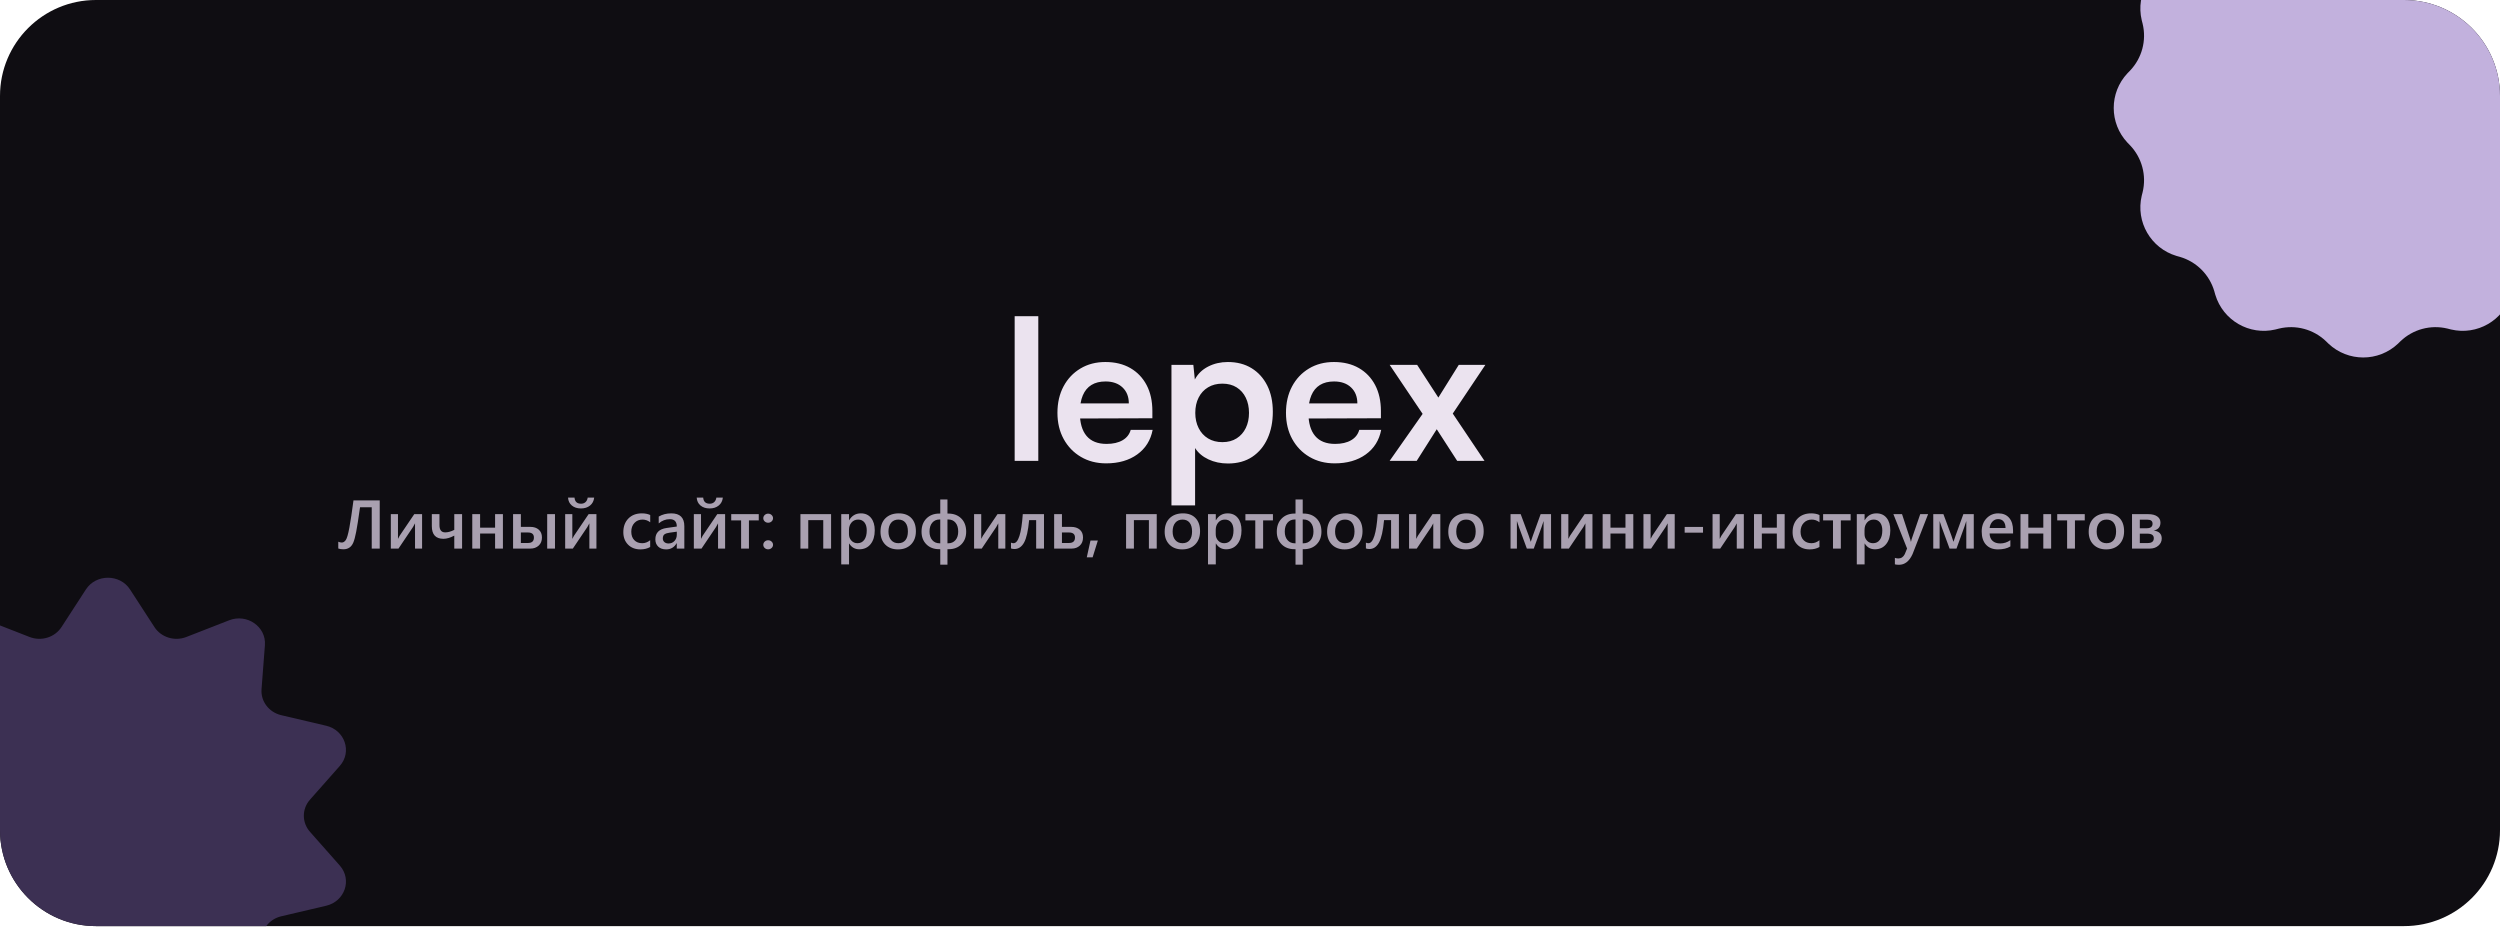
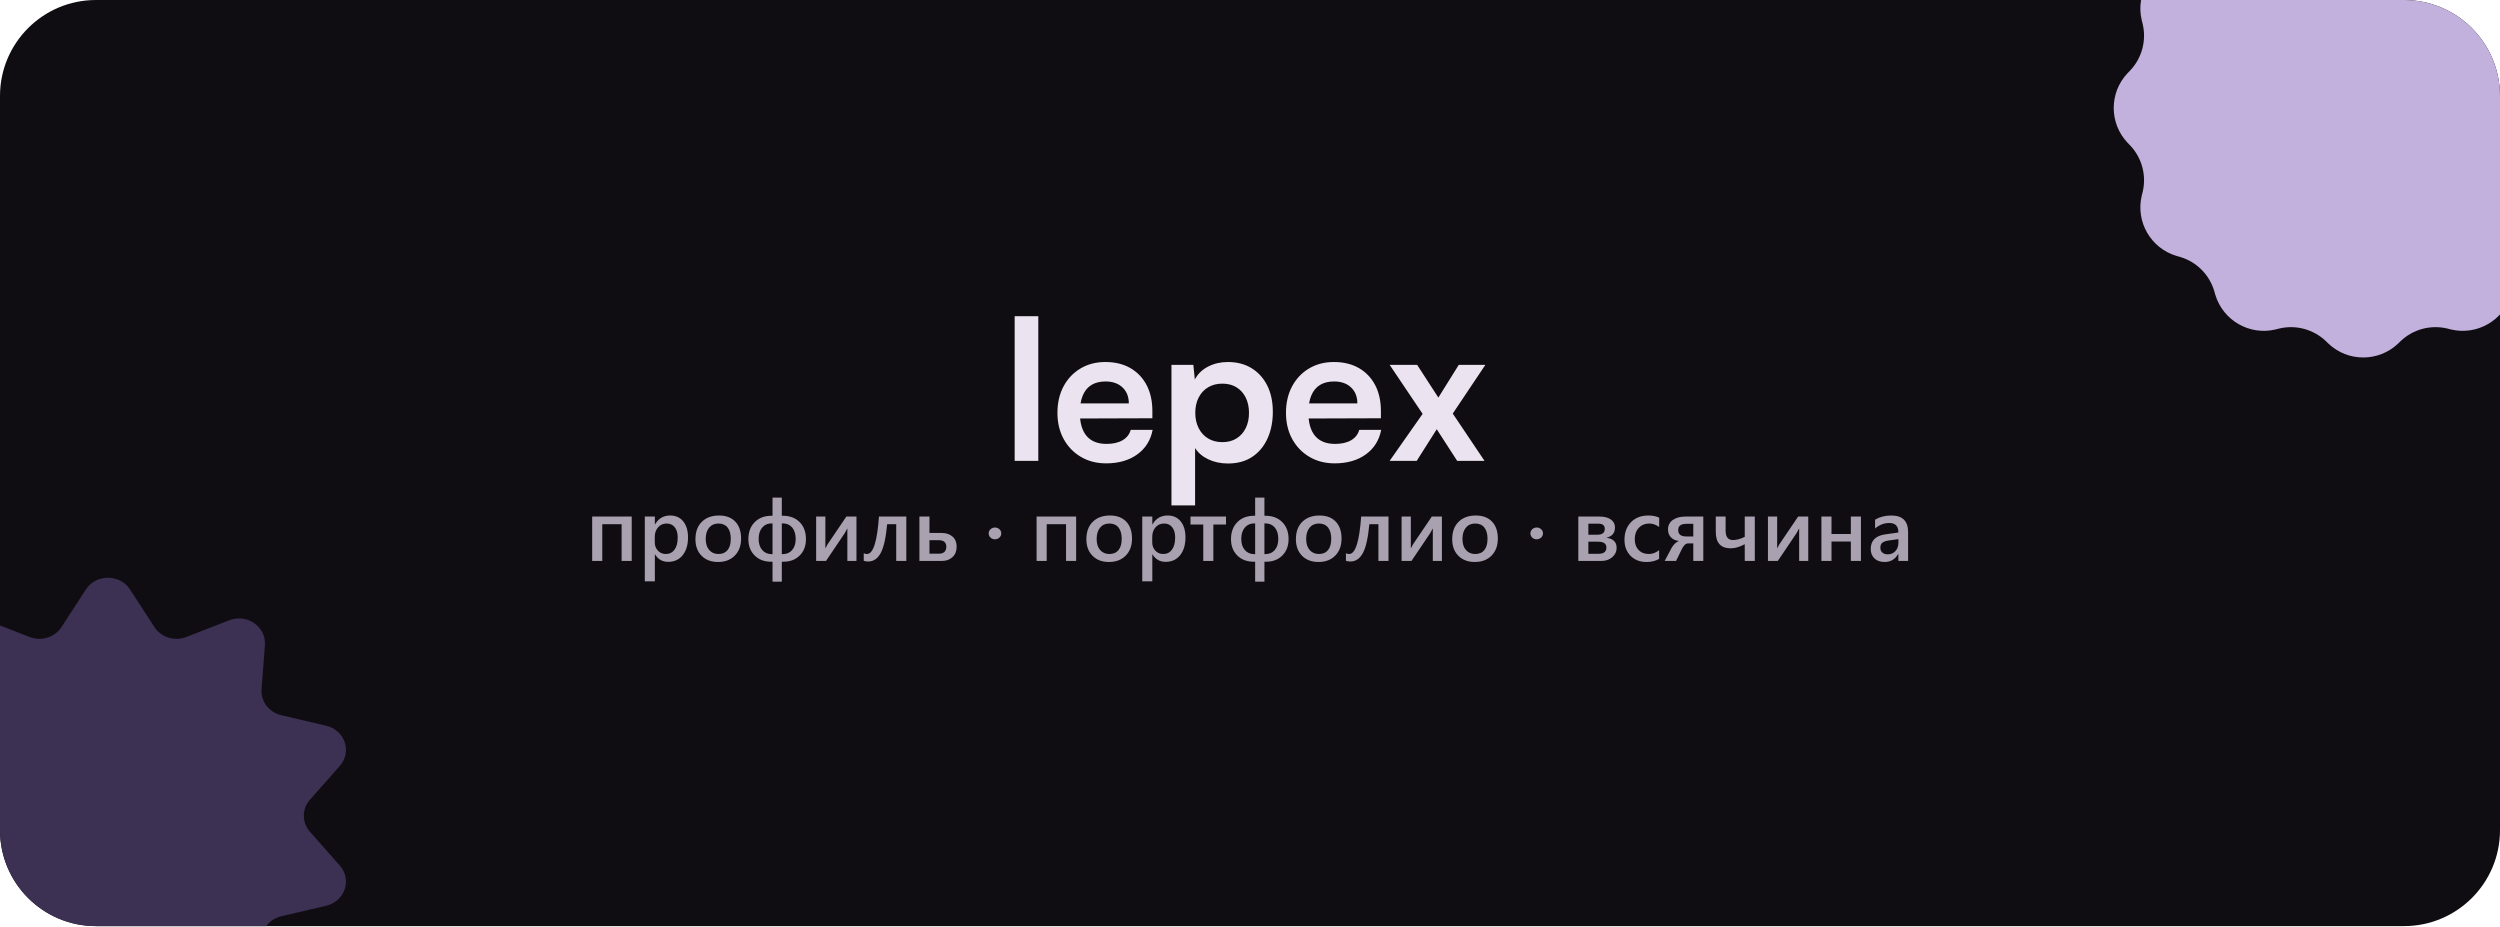
<svg xmlns="http://www.w3.org/2000/svg" width="1042" height="386" viewBox="0 0 1042 386" role="img" aria-label="lepex — личный сайт: профиль и портфолио мини-инструментов">
  <defs>
    <clipPath id="card">
      <rect width="1042" height="386" rx="40" ry="40" />
    </clipPath>
    <path id="shapeA" d="M136.697 9.848C137.237 9.318 137.508 9.047 137.738 8.828C150.248 -2.942 169.748 -2.942 182.258 8.828C182.488 9.047 182.758 9.318 183.298 9.848C183.628 10.158 183.787 10.317 183.937 10.467C191.947 18.107 203.278 21.137 214.028 18.527C214.238 18.477 214.458 18.418 214.898 18.308C215.628 18.117 215.998 18.027 216.308 17.947C233.018 14.007 249.918 23.757 254.858 40.207C254.948 40.517 255.048 40.877 255.258 41.608C255.378 42.047 255.438 42.267 255.498 42.477C258.608 53.087 266.908 61.387 277.518 64.497C277.728 64.557 277.947 64.617 278.387 64.737C279.117 64.947 279.478 65.047 279.788 65.137C296.238 70.077 305.988 86.977 302.048 103.687C301.968 103.997 301.878 104.368 301.688 105.098C301.578 105.538 301.518 105.757 301.468 105.967C298.858 116.717 301.888 128.047 309.528 136.057C309.678 136.207 309.837 136.367 310.147 136.697C310.677 137.237 310.947 137.507 311.167 137.737C322.937 150.247 322.937 169.747 311.167 182.257C310.947 182.487 310.677 182.757 310.147 183.297C309.837 183.627 309.678 183.787 309.528 183.937C301.888 191.947 298.858 203.277 301.468 214.027C301.518 214.237 301.578 214.457 301.688 214.897C301.878 215.627 301.968 215.997 302.048 216.307C305.988 233.017 296.238 249.918 279.788 254.858C279.478 254.948 279.117 255.047 278.387 255.257C277.947 255.377 277.728 255.437 277.518 255.497C266.908 258.607 258.608 266.907 255.498 277.517C255.438 277.727 255.378 277.947 255.258 278.387C255.048 279.117 254.948 279.477 254.858 279.787C249.918 296.237 233.018 305.987 216.308 302.047C215.998 301.967 215.628 301.877 214.898 301.687C214.458 301.577 214.238 301.517 214.028 301.467C203.278 298.857 191.947 301.887 183.937 309.527C183.787 309.677 183.628 309.837 183.298 310.147C182.758 310.677 182.488 310.947 182.258 311.167C169.748 322.937 150.248 322.937 137.738 311.167C137.508 310.947 137.237 310.677 136.697 310.147C136.367 309.837 136.208 309.677 136.058 309.527C128.048 301.887 116.718 298.857 105.968 301.467C105.758 301.517 105.538 301.577 105.098 301.687C104.368 301.877 103.997 301.967 103.687 302.047C86.978 305.987 70.078 296.237 65.138 279.787C65.048 279.477 64.948 279.117 64.737 278.387C64.618 277.947 64.558 277.727 64.498 277.517C61.388 266.907 53.087 258.607 42.477 255.497C42.267 255.437 42.047 255.377 41.608 255.257C40.877 255.047 40.517 254.948 40.208 254.858C23.758 249.918 14.008 233.017 17.948 216.307C18.027 215.997 18.118 215.627 18.308 214.897C18.418 214.457 18.478 214.237 18.528 214.027C21.138 203.277 18.108 191.947 10.467 183.937C10.318 183.787 10.158 183.627 9.848 183.297C9.318 182.757 9.047 182.487 8.828 182.257C-2.942 169.747 -2.942 150.247 8.828 137.737C9.047 137.507 9.318 137.237 9.848 136.697C10.158 136.367 10.318 136.207 10.467 136.057C18.108 128.047 21.138 116.717 18.528 105.967C18.478 105.757 18.418 105.538 18.308 105.098C18.118 104.368 18.027 103.997 17.948 103.687C14.008 86.977 23.758 70.077 40.208 65.137C40.517 65.047 40.877 64.947 41.608 64.737C42.047 64.617 42.267 64.557 42.477 64.497C53.087 61.387 61.388 53.087 64.498 42.477C64.558 42.267 64.618 42.047 64.737 41.608C64.948 40.877 65.048 40.517 65.138 40.207C70.078 23.757 86.978 14.007 103.687 17.947C103.997 18.027 104.368 18.117 105.098 18.308C105.538 18.418 105.758 18.477 105.968 18.527C116.718 21.137 128.048 18.107 136.058 10.467C136.208 10.317 136.367 10.158 136.697 9.848Z" />
    <path id="shapeB" d="M145.149 7.904C151.979 -2.635 168.019 -2.635 174.849 7.904L191.239 33.165C195.729 40.093 204.799 42.91 212.689 39.83L241.469 28.603C253.479 23.92 266.449 32.932 265.509 45.3L263.239 74.95C262.609 83.08 268.209 90.45 276.489 92.4L306.679 99.49C319.269 102.45 324.229 117.03 315.859 126.51L295.799 149.21C290.299 155.44 290.299 164.56 295.799 170.79L315.859 193.49C324.229 202.97 319.269 217.55 306.679 220.51L276.489 227.6C268.209 229.55 262.609 236.92 263.239 245.05L265.509 274.7C266.449 287.07 253.479 296.08 241.469 291.4L212.689 280.17C204.799 277.09 195.729 279.91 191.239 286.84L174.849 312.1C168.019 322.63 151.979 322.63 145.149 312.1L128.759 286.84C124.269 279.91 115.199 277.09 107.309 280.17L78.529 291.4C66.519 296.08 53.549 287.07 54.489 274.7L56.759 245.05C57.389 236.92 51.789 229.55 43.509 227.6L13.319 220.51C0.729 217.55 -4.231 202.97 4.139 193.49L24.199 170.79C29.699 164.56 29.699 155.44 24.199 149.21L4.139 126.51C-4.231 117.03 0.729 102.45 13.319 99.49L43.509 92.4C51.789 90.45 57.389 83.08 56.759 74.95L54.489 45.3C53.549 32.932 66.519 23.92 78.529 28.603L107.309 39.83C115.199 42.91 124.269 40.093 128.759 33.165L145.149 7.904Z" />
  </defs>
  <g clip-path="url(#card)">
    <rect width="1042" height="386" fill="#0F0D12" />
    <g transform="translate(985 45) scale(0.65)">
      <g>
        <animateTransform attributeName="transform" type="rotate" from="0" to="360" dur="24s" repeatCount="indefinite" />
        <use href="#shapeA" transform="translate(-160 -160)" fill="#C2B1DD" />
      </g>
    </g>
    <g transform="translate(45 340) scale(0.62)">
      <g>
        <animateTransform attributeName="transform" type="rotate" from="360" to="0" dur="30s" repeatCount="indefinite" />
        <use href="#shapeB" transform="translate(-160 -160)" fill="#3C3053" />
      </g>
    </g>
    <path aria-hidden="true" fill="#EBE3EF" transform="translate(417.68 192.10) scale(0.081 -0.081)" d="M186.2 0.0H64.6V744.4H186.2ZM535.3 -12.7Q462.1 -12.7 405.6 20.6Q349.0 53.8 316.8 112.4Q284.7 171.0 284.7 247.4Q284.7 324.5 316.0 383.3Q347.3 442.0 403.1 475.4Q458.8 508.8 531.4 508.8Q605.6 508.8 659.8 477.7Q713.9 446.5 743.6 390.0Q773.2 333.5 773.2 256.3V219.4L349.2 218.0L351.2 295.9H652.0Q652.0 347.3 619.6 378.0Q587.2 408.7 532.1 408.7Q488.9 408.7 459.6 390.7Q430.3 372.7 415.2 337.0Q400.0 301.3 400.0 249.0Q400.0 169.1 434.7 128.3Q469.3 87.4 537.4 87.4Q587.4 87.4 619.7 106.2Q652.0 124.9 661.8 159.7H774.6Q759.2 79.4 695.5 33.4Q631.7 -12.7 535.3 -12.7ZM871.4 -228.9V494.0H984.0L991.7 418.9Q1014.5 462.0 1060.2 485.4Q1105.8 508.8 1161.5 508.8Q1231.8 508.8 1283.6 477.1Q1335.4 445.3 1364.2 388.0Q1393.0 330.6 1393.0 252.6Q1393.0 176.0 1366.0 115.9Q1338.9 55.7 1287.5 21.1Q1236.0 -13.4 1162.2 -13.4Q1106.6 -13.4 1061.4 7.9Q1016.2 29.2 993.0 66.2V-228.9ZM994.0 247.0Q994.0 203.1 1011.2 168.9Q1028.3 134.7 1059.7 115.6Q1091.1 96.5 1133.4 96.5Q1176.4 96.5 1206.9 116.0Q1237.5 135.4 1253.9 169.3Q1270.4 203.1 1270.4 247.0Q1270.4 291.2 1253.9 325.0Q1237.5 358.9 1206.9 378.2Q1176.4 397.5 1133.4 397.5Q1091.1 397.5 1059.7 378.5Q1028.3 359.6 1011.2 325.7Q994.0 291.9 994.0 247.0ZM1711.3 -12.7Q1638.1 -12.7 1581.6 20.6Q1525.0 53.8 1492.8 112.4Q1460.7 171.0 1460.7 247.4Q1460.7 324.5 1492.0 383.3Q1523.3 442.0 1579.1 475.4Q1634.8 508.8 1707.4 508.8Q1781.6 508.8 1835.8 477.7Q1889.9 446.5 1919.6 390.0Q1949.2 333.5 1949.2 256.3V219.4L1525.2 218.0L1527.2 295.9H1828.0Q1828.0 347.3 1795.6 378.0Q1763.2 408.7 1708.1 408.7Q1664.9 408.7 1635.6 390.7Q1606.3 372.7 1591.2 337.0Q1576.0 301.3 1576.0 249.0Q1576.0 169.1 1610.7 128.3Q1645.3 87.4 1713.4 87.4Q1763.4 87.4 1795.7 106.2Q1828.0 124.9 1837.8 159.7H1950.6Q1935.2 79.4 1871.5 33.4Q1807.7 -12.7 1711.3 -12.7ZM2133.3 0.0H1994.0L2163.8 242.0L1994.3 494.0H2135.7L2244.8 325.8L2349.7 494.0H2486.6L2318.9 243.5L2482.4 0.0H2341.7L2236.5 162.9Z" />
-     <path aria-hidden="true" fill="#A9A0B0" transform="translate(140.73 228.65) scale(0.01401 -0.01401)" d="M1252.0 0.0H1014.0V1229.0H666.0Q593.0 710.0 551.0 495.5Q509.0 281.0 466.0 179.5Q423.0 78.0 349.0 28.5Q275.0 -21.0 172.0 -21.0Q84.0 -21.0 19.0 2.0V205.0Q67.0 180.0 126.0 180.0Q187.0 180.0 240.0 251.0Q293.0 322.0 348.5 620.5Q404.0 919.0 471.0 1434.0H1252.0ZM2512.0 0.0H2302.0V751.0Q2282.0 711.0 2241.0 640.0L1810.0 0.0H1582.0V1024.0H1795.0V288.0Q1806.0 314.0 1842.0 378.0L2279.0 1024.0H2512.0ZM3702.0 0.0H3470.0V386.0Q3295.0 291.0 3148.0 291.0Q2802.0 291.0 2802.0 667.0V1024.0H3029.0V699.0Q3029.0 482.0 3199.0 482.0Q3325.0 482.0 3470.0 557.0V1024.0H3702.0ZM4917.0 0.0H4684.0V448.0H4238.0V0.0H4005.0V1024.0H4238.0V622.0H4684.0V1024.0H4917.0ZM6466.0 0.0H6234.0V1024.0H6466.0ZM5219.0 0.0V1024.0H5451.0V646.0H5731.0Q5890.0 646.0 5984.0 562.5Q6078.0 479.0 6078.0 330.0Q6078.0 177.0 5980.5 88.5Q5883.0 0.0 5735.0 0.0ZM5451.0 479.0V167.0H5663.0Q5839.0 167.0 5839.0 328.0Q5839.0 479.0 5661.0 479.0ZM7699.0 0.0H7489.0V751.0Q7469.0 711.0 7428.0 640.0L6997.0 0.0H6769.0V1024.0H6982.0V288.0Q6993.0 314.0 7029.0 378.0L7466.0 1024.0H7699.0ZM7632.0 1517.0Q7616.0 1367.0 7508.5 1280.5Q7401.0 1194.0 7239.0 1194.0Q7073.0 1194.0 6968.5 1280.5Q6864.0 1367.0 6854.0 1517.0H7047.0Q7061.0 1335.0 7242.0 1335.0Q7322.0 1335.0 7374.5 1383.0Q7427.0 1431.0 7439.0 1517.0ZM9298.0 47.0Q9175.0 -24.0 9007.0 -24.0Q8779.0 -24.0 8639.0 118.5Q8499.0 261.0 8499.0 488.0Q8499.0 741.0 8649.5 894.5Q8800.0 1048.0 9052.0 1048.0Q9192.0 1048.0 9299.0 999.0V783.0Q9192.0 863.0 9071.0 863.0Q8924.0 863.0 8830.0 763.5Q8736.0 664.0 8736.0 503.0Q8736.0 344.0 8824.5 252.0Q8913.0 160.0 9062.0 160.0Q9187.0 160.0 9298.0 249.0ZM10314.0 0.0H10089.0V160.0H10085.0Q9979.0 -24.0 9774.0 -24.0Q9623.0 -24.0 9537.5 58.0Q9452.0 140.0 9452.0 275.0Q9452.0 565.0 9786.0 613.0L10090.0 656.0Q10090.0 875.0 9882.0 875.0Q9699.0 875.0 9552.0 749.0V952.0Q9714.0 1048.0 9926.0 1048.0Q10314.0 1048.0 10314.0 666.0ZM10090.0 503.0 9875.0 473.0Q9775.0 460.0 9724.5 424.5Q9674.0 389.0 9674.0 300.0Q9674.0 235.0 9720.5 193.5Q9767.0 152.0 9845.0 152.0Q9951.0 152.0 10020.5 226.5Q10090.0 301.0 10090.0 414.0ZM11527.0 0.0H11317.0V751.0Q11297.0 711.0 11256.0 640.0L10825.0 0.0H10597.0V1024.0H10810.0V288.0Q10821.0 314.0 10857.0 378.0L11294.0 1024.0H11527.0ZM11460.0 1517.0Q11444.0 1367.0 11336.5 1280.5Q11229.0 1194.0 11067.0 1194.0Q10901.0 1194.0 10796.5 1280.5Q10692.0 1367.0 10682.0 1517.0H10875.0Q10889.0 1335.0 11070.0 1335.0Q11150.0 1335.0 11202.5 1383.0Q11255.0 1431.0 11267.0 1517.0ZM12528.0 839.0H12236.0V0.0H12003.0V839.0H11709.0V1024.0H12528.0ZM12807.0 -22.0Q12747.0 -22.0 12705.0 17.5Q12663.0 57.0 12663.0 112.0Q12663.0 168.0 12705.0 208.0Q12747.0 248.0 12807.0 248.0Q12868.0 248.0 12910.5 208.0Q12953.0 168.0 12953.0 112.0Q12953.0 57.0 12910.5 17.5Q12868.0 -22.0 12807.0 -22.0ZM12807.0 769.0Q12747.0 769.0 12705.0 808.5Q12663.0 848.0 12663.0 903.0Q12663.0 959.0 12705.0 999.0Q12747.0 1039.0 12807.0 1039.0Q12868.0 1039.0 12910.5 999.0Q12953.0 959.0 12953.0 903.0Q12953.0 848.0 12910.5 808.5Q12868.0 769.0 12807.0 769.0ZM14680.0 0.0H14447.0V847.0H14001.0V0.0H13768.0V1024.0H14680.0ZM15218.0 151.0H15214.0V-471.0H14982.0V1024.0H15214.0V844.0H15218.0Q15337.0 1048.0 15566.0 1048.0Q15761.0 1048.0 15870.0 911.0Q15979.0 774.0 15979.0 543.0Q15979.0 287.0 15856.0 133.0Q15733.0 -21.0 15520.0 -21.0Q15324.0 -21.0 15218.0 151.0ZM15212.0 555.0V428.0Q15212.0 316.0 15283.5 238.0Q15355.0 160.0 15465.0 160.0Q15594.0 160.0 15667.5 260.5Q15741.0 361.0 15741.0 541.0Q15741.0 692.0 15672.5 777.5Q15604.0 863.0 15487.0 863.0Q15363.0 863.0 15287.5 775.0Q15212.0 687.0 15212.0 555.0ZM16670.0 -24.0Q16433.0 -24.0 16291.5 119.5Q16150.0 263.0 16150.0 500.0Q16150.0 758.0 16297.5 903.0Q16445.0 1048.0 16695.0 1048.0Q16935.0 1048.0 17069.0 907.0Q17203.0 766.0 17203.0 516.0Q17203.0 271.0 17058.5 123.5Q16914.0 -24.0 16670.0 -24.0ZM16681.0 863.0Q16545.0 863.0 16466.0 768.0Q16387.0 673.0 16387.0 506.0Q16387.0 345.0 16467.0 252.5Q16547.0 160.0 16681.0 160.0Q16818.0 160.0 16891.5 251.0Q16965.0 342.0 16965.0 510.0Q16965.0 679.0 16891.5 771.0Q16818.0 863.0 16681.0 863.0ZM18142.0 -18.0V-478.0H17928.0V-18.0H17894.0Q17660.0 -18.0 17515.5 126.0Q17371.0 270.0 17371.0 503.0Q17371.0 748.0 17517.0 895.0Q17663.0 1042.0 17903.0 1042.0H17928.0V1461.0H18142.0V1042.0H18165.0Q18407.0 1042.0 18553.0 896.0Q18699.0 750.0 18699.0 503.0Q18699.0 270.0 18555.5 126.0Q18412.0 -18.0 18179.0 -18.0ZM18142.0 866.0V157.0H18161.0Q18298.0 157.0 18380.0 251.0Q18462.0 345.0 18462.0 506.0Q18462.0 675.0 18381.5 770.5Q18301.0 866.0 18166.0 866.0ZM17928.0 157.0V866.0H17907.0Q17772.0 866.0 17690.0 770.0Q17608.0 674.0 17608.0 506.0Q17608.0 347.0 17690.0 252.0Q17772.0 157.0 17910.0 157.0ZM19864.0 0.0H19654.0V751.0Q19634.0 711.0 19593.0 640.0L19162.0 0.0H18934.0V1024.0H19147.0V288.0Q19158.0 314.0 19194.0 378.0L19631.0 1024.0H19864.0ZM21014.0 0.0H20781.0V847.0H20572.0Q20528.0 372.0 20421.5 179.5Q20315.0 -13.0 20135.0 -13.0Q20075.0 -13.0 20032.0 4.0V177.0Q20067.0 160.0 20107.0 160.0Q20322.0 160.0 20383.0 1024.0H21014.0ZM21316.0 0.0V1024.0H21548.0V646.0H21821.0Q21984.0 646.0 22079.5 562.5Q22175.0 479.0 22175.0 330.0Q22175.0 177.0 22079.5 88.5Q21984.0 0.0 21838.0 0.0ZM21548.0 479.0V167.0H21760.0Q21936.0 167.0 21936.0 328.0Q21936.0 479.0 21758.0 479.0ZM22616.0 239.0 22461.0 -260.0H22287.0L22397.0 239.0ZM24368.0 0.0H24135.0V847.0H23689.0V0.0H23456.0V1024.0H24368.0ZM25124.0 -24.0Q24887.0 -24.0 24745.5 119.5Q24604.0 263.0 24604.0 500.0Q24604.0 758.0 24751.5 903.0Q24899.0 1048.0 25149.0 1048.0Q25389.0 1048.0 25523.0 907.0Q25657.0 766.0 25657.0 516.0Q25657.0 271.0 25512.5 123.5Q25368.0 -24.0 25124.0 -24.0ZM25135.0 863.0Q24999.0 863.0 24920.0 768.0Q24841.0 673.0 24841.0 506.0Q24841.0 345.0 24921.0 252.5Q25001.0 160.0 25135.0 160.0Q25272.0 160.0 25345.5 251.0Q25419.0 342.0 25419.0 510.0Q25419.0 679.0 25345.5 771.0Q25272.0 863.0 25135.0 863.0ZM26129.0 151.0H26125.0V-471.0H25893.0V1024.0H26125.0V844.0H26129.0Q26248.0 1048.0 26477.0 1048.0Q26672.0 1048.0 26781.0 911.0Q26890.0 774.0 26890.0 543.0Q26890.0 287.0 26767.0 133.0Q26644.0 -21.0 26431.0 -21.0Q26235.0 -21.0 26129.0 151.0ZM26123.0 555.0V428.0Q26123.0 316.0 26194.5 238.0Q26266.0 160.0 26376.0 160.0Q26505.0 160.0 26578.5 260.5Q26652.0 361.0 26652.0 541.0Q26652.0 692.0 26583.5 777.5Q26515.0 863.0 26398.0 863.0Q26274.0 863.0 26198.5 775.0Q26123.0 687.0 26123.0 555.0ZM27825.0 839.0H27533.0V0.0H27300.0V839.0H27006.0V1024.0H27825.0ZM28711.0 -18.0V-478.0H28497.0V-18.0H28463.0Q28229.0 -18.0 28084.5 126.0Q27940.0 270.0 27940.0 503.0Q27940.0 748.0 28086.0 895.0Q28232.0 1042.0 28472.0 1042.0H28497.0V1461.0H28711.0V1042.0H28734.0Q28976.0 1042.0 29122.0 896.0Q29268.0 750.0 29268.0 503.0Q29268.0 270.0 29124.5 126.0Q28981.0 -18.0 28748.0 -18.0ZM28711.0 866.0V157.0H28730.0Q28867.0 157.0 28949.0 251.0Q29031.0 345.0 29031.0 506.0Q29031.0 675.0 28950.5 770.5Q28870.0 866.0 28735.0 866.0ZM28497.0 157.0V866.0H28476.0Q28341.0 866.0 28259.0 770.0Q28177.0 674.0 28177.0 506.0Q28177.0 347.0 28259.0 252.0Q28341.0 157.0 28479.0 157.0ZM29957.0 -24.0Q29720.0 -24.0 29578.5 119.5Q29437.0 263.0 29437.0 500.0Q29437.0 758.0 29584.5 903.0Q29732.0 1048.0 29982.0 1048.0Q30222.0 1048.0 30356.0 907.0Q30490.0 766.0 30490.0 516.0Q30490.0 271.0 30345.5 123.5Q30201.0 -24.0 29957.0 -24.0ZM29968.0 863.0Q29832.0 863.0 29753.0 768.0Q29674.0 673.0 29674.0 506.0Q29674.0 345.0 29754.0 252.5Q29834.0 160.0 29968.0 160.0Q30105.0 160.0 30178.5 251.0Q30252.0 342.0 30252.0 510.0Q30252.0 679.0 30178.5 771.0Q30105.0 863.0 29968.0 863.0ZM31573.0 0.0H31340.0V847.0H31131.0Q31087.0 372.0 30980.5 179.5Q30874.0 -13.0 30694.0 -13.0Q30634.0 -13.0 30591.0 4.0V177.0Q30626.0 160.0 30666.0 160.0Q30881.0 160.0 30942.0 1024.0H31573.0ZM32805.0 0.0H32595.0V751.0Q32575.0 711.0 32534.0 640.0L32103.0 0.0H31875.0V1024.0H32088.0V288.0Q32099.0 314.0 32135.0 378.0L32572.0 1024.0H32805.0ZM33562.0 -24.0Q33325.0 -24.0 33183.5 119.5Q33042.0 263.0 33042.0 500.0Q33042.0 758.0 33189.5 903.0Q33337.0 1048.0 33587.0 1048.0Q33827.0 1048.0 33961.0 907.0Q34095.0 766.0 34095.0 516.0Q34095.0 271.0 33950.5 123.5Q33806.0 -24.0 33562.0 -24.0ZM33573.0 863.0Q33437.0 863.0 33358.0 768.0Q33279.0 673.0 33279.0 506.0Q33279.0 345.0 33359.0 252.5Q33439.0 160.0 33573.0 160.0Q33710.0 160.0 33783.5 251.0Q33857.0 342.0 33857.0 510.0Q33857.0 679.0 33783.5 771.0Q33710.0 863.0 33573.0 863.0ZM36099.0 0.0H35877.0V820.0Q35857.0 758.0 35816.0 637.0L35585.0 0.0H35379.0L35144.0 639.0Q35125.0 691.0 35083.0 822.0V0.0H34894.0V1024.0H35196.0L35431.0 392.0Q35456.0 323.0 35495.0 201.0L35559.0 388.0L35789.0 1024.0H36099.0ZM37331.0 0.0H37121.0V751.0Q37101.0 711.0 37060.0 640.0L36629.0 0.0H36401.0V1024.0H36614.0V288.0Q36625.0 314.0 36661.0 378.0L37098.0 1024.0H37331.0ZM38546.0 0.0H38313.0V448.0H37867.0V0.0H37634.0V1024.0H37867.0V622.0H38313.0V1024.0H38546.0ZM39778.0 0.0H39568.0V751.0Q39548.0 711.0 39507.0 640.0L39076.0 0.0H38848.0V1024.0H39061.0V288.0Q39072.0 314.0 39108.0 378.0L39545.0 1024.0H39778.0ZM40620.0 474.0H40074.0V645.0H40620.0ZM41834.0 0.0H41624.0V751.0Q41604.0 711.0 41563.0 640.0L41132.0 0.0H40904.0V1024.0H41117.0V288.0Q41128.0 314.0 41164.0 378.0L41601.0 1024.0H41834.0ZM43049.0 0.0H42816.0V448.0H42370.0V0.0H42137.0V1024.0H42370.0V622.0H42816.0V1024.0H43049.0ZM44084.0 47.0Q43961.0 -24.0 43793.0 -24.0Q43565.0 -24.0 43425.0 118.5Q43285.0 261.0 43285.0 488.0Q43285.0 741.0 43435.5 894.5Q43586.0 1048.0 43838.0 1048.0Q43978.0 1048.0 44085.0 999.0V783.0Q43978.0 863.0 43857.0 863.0Q43710.0 863.0 43616.0 763.5Q43522.0 664.0 43522.0 503.0Q43522.0 344.0 43610.5 252.0Q43699.0 160.0 43848.0 160.0Q43973.0 160.0 44084.0 249.0ZM45012.0 839.0H44720.0V0.0H44487.0V839.0H44193.0V1024.0H45012.0ZM45431.0 151.0H45427.0V-471.0H45195.0V1024.0H45427.0V844.0H45431.0Q45550.0 1048.0 45779.0 1048.0Q45974.0 1048.0 46083.0 911.0Q46192.0 774.0 46192.0 543.0Q46192.0 287.0 46069.0 133.0Q45946.0 -21.0 45733.0 -21.0Q45537.0 -21.0 45431.0 151.0ZM45425.0 555.0V428.0Q45425.0 316.0 45496.5 238.0Q45568.0 160.0 45678.0 160.0Q45807.0 160.0 45880.5 260.5Q45954.0 361.0 45954.0 541.0Q45954.0 692.0 45885.5 777.5Q45817.0 863.0 45700.0 863.0Q45576.0 863.0 45500.5 775.0Q45425.0 687.0 45425.0 555.0ZM47316.0 1024.0 46854.0 -164.0Q46710.0 -482.0 46450.0 -482.0Q46377.0 -482.0 46328.0 -469.0V-276.0Q46383.0 -294.0 46428.0 -294.0Q46558.0 -294.0 46622.0 -166.0L46691.0 2.0L46284.0 1024.0H46541.0L46785.0 280.0Q46789.0 266.0 46803.0 206.0H46808.0Q46813.0 229.0 46826.0 278.0L47082.0 1024.0ZM48675.0 0.0H48453.0V820.0Q48433.0 758.0 48392.0 637.0L48161.0 0.0H47955.0L47720.0 639.0Q47701.0 691.0 47659.0 822.0V0.0H47470.0V1024.0H47772.0L48007.0 392.0Q48032.0 323.0 48071.0 201.0L48135.0 388.0L48365.0 1024.0H48675.0ZM49844.0 449.0H49146.0Q49150.0 307.0 49233.5 230.0Q49317.0 153.0 49463.0 153.0Q49627.0 153.0 49764.0 251.0V64.0Q49624.0 -24.0 49394.0 -24.0Q49168.0 -24.0 49039.5 115.5Q48911.0 255.0 48911.0 508.0Q48911.0 747.0 49052.5 897.5Q49194.0 1048.0 49404.0 1048.0Q49614.0 1048.0 49729.0 913.0Q49844.0 778.0 49844.0 538.0ZM49620.0 613.0Q49619.0 738.0 49561.0 807.5Q49503.0 877.0 49401.0 877.0Q49301.0 877.0 49231.5 804.0Q49162.0 731.0 49146.0 613.0ZM50977.0 0.0H50744.0V448.0H50298.0V0.0H50065.0V1024.0H50298.0V622.0H50744.0V1024.0H50977.0ZM51977.0 839.0H51685.0V0.0H51452.0V839.0H51158.0V1024.0H51977.0ZM52614.0 -24.0Q52377.0 -24.0 52235.5 119.5Q52094.0 263.0 52094.0 500.0Q52094.0 758.0 52241.5 903.0Q52389.0 1048.0 52639.0 1048.0Q52879.0 1048.0 53013.0 907.0Q53147.0 766.0 53147.0 516.0Q53147.0 271.0 53002.5 123.5Q52858.0 -24.0 52614.0 -24.0ZM52625.0 863.0Q52489.0 863.0 52410.0 768.0Q52331.0 673.0 52331.0 506.0Q52331.0 345.0 52411.0 252.5Q52491.0 160.0 52625.0 160.0Q52762.0 160.0 52835.5 251.0Q52909.0 342.0 52909.0 510.0Q52909.0 679.0 52835.5 771.0Q52762.0 863.0 52625.0 863.0ZM53383.0 0.0V1024.0H53872.0Q54037.0 1024.0 54133.0 957.0Q54229.0 890.0 54229.0 774.0Q54229.0 578.0 54028.0 536.0Q54267.0 506.0 54267.0 300.0Q54267.0 173.0 54166.0 86.5Q54065.0 0.0 53915.0 0.0ZM53615.0 860.0V605.0H53820.0Q53994.0 605.0 53994.0 740.0Q53994.0 860.0 53842.0 860.0ZM53615.0 444.0V165.0H53853.0Q54031.0 165.0 54031.0 309.0Q54031.0 444.0 53838.0 444.0Z" />
+     <path aria-hidden="true" fill="#A9A0B0" transform="translate(244.09 233.80) scale(0.01807 -0.01807)" d="M1063.0 0.0H830.0V847.0H384.0V0.0H151.0V1024.0H1063.0ZM1601.0 151.0H1597.0V-471.0H1365.0V1024.0H1597.0V844.0H1601.0Q1720.0 1048.0 1949.0 1048.0Q2144.0 1048.0 2253.0 911.0Q2362.0 774.0 2362.0 543.0Q2362.0 287.0 2239.0 133.0Q2116.0 -21.0 1903.0 -21.0Q1707.0 -21.0 1601.0 151.0ZM1595.0 555.0V428.0Q1595.0 316.0 1666.5 238.0Q1738.0 160.0 1848.0 160.0Q1977.0 160.0 2050.5 260.5Q2124.0 361.0 2124.0 541.0Q2124.0 692.0 2055.5 777.5Q1987.0 863.0 1870.0 863.0Q1746.0 863.0 1670.5 775.0Q1595.0 687.0 1595.0 555.0ZM3053.0 -24.0Q2816.0 -24.0 2674.5 119.5Q2533.0 263.0 2533.0 500.0Q2533.0 758.0 2680.5 903.0Q2828.0 1048.0 3078.0 1048.0Q3318.0 1048.0 3452.0 907.0Q3586.0 766.0 3586.0 516.0Q3586.0 271.0 3441.5 123.5Q3297.0 -24.0 3053.0 -24.0ZM3064.0 863.0Q2928.0 863.0 2849.0 768.0Q2770.0 673.0 2770.0 506.0Q2770.0 345.0 2850.0 252.5Q2930.0 160.0 3064.0 160.0Q3201.0 160.0 3274.5 251.0Q3348.0 342.0 3348.0 510.0Q3348.0 679.0 3274.5 771.0Q3201.0 863.0 3064.0 863.0ZM4525.0 -18.0V-478.0H4311.0V-18.0H4277.0Q4043.0 -18.0 3898.5 126.0Q3754.0 270.0 3754.0 503.0Q3754.0 748.0 3900.0 895.0Q4046.0 1042.0 4286.0 1042.0H4311.0V1461.0H4525.0V1042.0H4548.0Q4790.0 1042.0 4936.0 896.0Q5082.0 750.0 5082.0 503.0Q5082.0 270.0 4938.5 126.0Q4795.0 -18.0 4562.0 -18.0ZM4525.0 866.0V157.0H4544.0Q4681.0 157.0 4763.0 251.0Q4845.0 345.0 4845.0 506.0Q4845.0 675.0 4764.5 770.5Q4684.0 866.0 4549.0 866.0ZM4311.0 157.0V866.0H4290.0Q4155.0 866.0 4073.0 770.0Q3991.0 674.0 3991.0 506.0Q3991.0 347.0 4073.0 252.0Q4155.0 157.0 4293.0 157.0ZM6247.0 0.0H6037.0V751.0Q6017.0 711.0 5976.0 640.0L5545.0 0.0H5317.0V1024.0H5530.0V288.0Q5541.0 314.0 5577.0 378.0L6014.0 1024.0H6247.0ZM7397.0 0.0H7164.0V847.0H6955.0Q6911.0 372.0 6804.5 179.5Q6698.0 -13.0 6518.0 -13.0Q6458.0 -13.0 6415.0 4.0V177.0Q6450.0 160.0 6490.0 160.0Q6705.0 160.0 6766.0 1024.0H7397.0ZM7699.0 0.0V1024.0H7931.0V646.0H8204.0Q8367.0 646.0 8462.5 562.5Q8558.0 479.0 8558.0 330.0Q8558.0 177.0 8462.5 88.5Q8367.0 0.0 8221.0 0.0ZM7931.0 479.0V167.0H8143.0Q8319.0 167.0 8319.0 328.0Q8319.0 479.0 8141.0 479.0ZM9439.0 499.0Q9380.0 499.0 9338.5 539.0Q9297.0 579.0 9297.0 635.0Q9297.0 692.0 9339.5 731.5Q9382.0 771.0 9442.0 771.0Q9502.0 771.0 9544.5 731.5Q9587.0 692.0 9587.0 635.0Q9587.0 579.0 9544.0 539.0Q9501.0 499.0 9439.0 499.0ZM11314.0 0.0H11081.0V847.0H10635.0V0.0H10402.0V1024.0H11314.0ZM12070.0 -24.0Q11833.0 -24.0 11691.5 119.5Q11550.0 263.0 11550.0 500.0Q11550.0 758.0 11697.5 903.0Q11845.0 1048.0 12095.0 1048.0Q12335.0 1048.0 12469.0 907.0Q12603.0 766.0 12603.0 516.0Q12603.0 271.0 12458.5 123.5Q12314.0 -24.0 12070.0 -24.0ZM12081.0 863.0Q11945.0 863.0 11866.0 768.0Q11787.0 673.0 11787.0 506.0Q11787.0 345.0 11867.0 252.5Q11947.0 160.0 12081.0 160.0Q12218.0 160.0 12291.5 251.0Q12365.0 342.0 12365.0 510.0Q12365.0 679.0 12291.5 771.0Q12218.0 863.0 12081.0 863.0ZM13075.0 151.0H13071.0V-471.0H12839.0V1024.0H13071.0V844.0H13075.0Q13194.0 1048.0 13423.0 1048.0Q13618.0 1048.0 13727.0 911.0Q13836.0 774.0 13836.0 543.0Q13836.0 287.0 13713.0 133.0Q13590.0 -21.0 13377.0 -21.0Q13181.0 -21.0 13075.0 151.0ZM13069.0 555.0V428.0Q13069.0 316.0 13140.5 238.0Q13212.0 160.0 13322.0 160.0Q13451.0 160.0 13524.5 260.5Q13598.0 361.0 13598.0 541.0Q13598.0 692.0 13529.5 777.5Q13461.0 863.0 13344.0 863.0Q13220.0 863.0 13144.5 775.0Q13069.0 687.0 13069.0 555.0ZM14771.0 839.0H14479.0V0.0H14246.0V839.0H13952.0V1024.0H14771.0ZM15657.0 -18.0V-478.0H15443.0V-18.0H15409.0Q15175.0 -18.0 15030.5 126.0Q14886.0 270.0 14886.0 503.0Q14886.0 748.0 15032.0 895.0Q15178.0 1042.0 15418.0 1042.0H15443.0V1461.0H15657.0V1042.0H15680.0Q15922.0 1042.0 16068.0 896.0Q16214.0 750.0 16214.0 503.0Q16214.0 270.0 16070.5 126.0Q15927.0 -18.0 15694.0 -18.0ZM15657.0 866.0V157.0H15676.0Q15813.0 157.0 15895.0 251.0Q15977.0 345.0 15977.0 506.0Q15977.0 675.0 15896.5 770.5Q15816.0 866.0 15681.0 866.0ZM15443.0 157.0V866.0H15422.0Q15287.0 866.0 15205.0 770.0Q15123.0 674.0 15123.0 506.0Q15123.0 347.0 15205.0 252.0Q15287.0 157.0 15425.0 157.0ZM16903.0 -24.0Q16666.0 -24.0 16524.5 119.5Q16383.0 263.0 16383.0 500.0Q16383.0 758.0 16530.5 903.0Q16678.0 1048.0 16928.0 1048.0Q17168.0 1048.0 17302.0 907.0Q17436.0 766.0 17436.0 516.0Q17436.0 271.0 17291.5 123.5Q17147.0 -24.0 16903.0 -24.0ZM16914.0 863.0Q16778.0 863.0 16699.0 768.0Q16620.0 673.0 16620.0 506.0Q16620.0 345.0 16700.0 252.5Q16780.0 160.0 16914.0 160.0Q17051.0 160.0 17124.5 251.0Q17198.0 342.0 17198.0 510.0Q17198.0 679.0 17124.5 771.0Q17051.0 863.0 16914.0 863.0ZM18519.0 0.0H18286.0V847.0H18077.0Q18033.0 372.0 17926.5 179.5Q17820.0 -13.0 17640.0 -13.0Q17580.0 -13.0 17537.0 4.0V177.0Q17572.0 160.0 17612.0 160.0Q17827.0 160.0 17888.0 1024.0H18519.0ZM19751.0 0.0H19541.0V751.0Q19521.0 711.0 19480.0 640.0L19049.0 0.0H18821.0V1024.0H19034.0V288.0Q19045.0 314.0 19081.0 378.0L19518.0 1024.0H19751.0ZM20508.0 -24.0Q20271.0 -24.0 20129.5 119.5Q19988.0 263.0 19988.0 500.0Q19988.0 758.0 20135.5 903.0Q20283.0 1048.0 20533.0 1048.0Q20773.0 1048.0 20907.0 907.0Q21041.0 766.0 21041.0 516.0Q21041.0 271.0 20896.5 123.5Q20752.0 -24.0 20508.0 -24.0ZM20519.0 863.0Q20383.0 863.0 20304.0 768.0Q20225.0 673.0 20225.0 506.0Q20225.0 345.0 20305.0 252.5Q20385.0 160.0 20519.0 160.0Q20656.0 160.0 20729.5 251.0Q20803.0 342.0 20803.0 510.0Q20803.0 679.0 20729.5 771.0Q20656.0 863.0 20519.0 863.0ZM21934.0 499.0Q21875.0 499.0 21833.5 539.0Q21792.0 579.0 21792.0 635.0Q21792.0 692.0 21834.5 731.5Q21877.0 771.0 21937.0 771.0Q21997.0 771.0 22039.5 731.5Q22082.0 692.0 22082.0 635.0Q22082.0 579.0 22039.0 539.0Q21996.0 499.0 21934.0 499.0ZM22897.0 0.0V1024.0H23386.0Q23551.0 1024.0 23647.0 957.0Q23743.0 890.0 23743.0 774.0Q23743.0 578.0 23542.0 536.0Q23781.0 506.0 23781.0 300.0Q23781.0 173.0 23680.0 86.5Q23579.0 0.0 23429.0 0.0ZM23129.0 860.0V605.0H23334.0Q23508.0 605.0 23508.0 740.0Q23508.0 860.0 23356.0 860.0ZM23129.0 444.0V165.0H23367.0Q23545.0 165.0 23545.0 309.0Q23545.0 444.0 23352.0 444.0ZM24761.0 47.0Q24638.0 -24.0 24470.0 -24.0Q24242.0 -24.0 24102.0 118.5Q23962.0 261.0 23962.0 488.0Q23962.0 741.0 24112.5 894.5Q24263.0 1048.0 24515.0 1048.0Q24655.0 1048.0 24762.0 999.0V783.0Q24655.0 863.0 24534.0 863.0Q24387.0 863.0 24293.0 763.5Q24199.0 664.0 24199.0 503.0Q24199.0 344.0 24287.5 252.0Q24376.0 160.0 24525.0 160.0Q24650.0 160.0 24761.0 249.0ZM25780.0 0.0H25549.0V405.0H25430.0Q25344.0 405.0 25274.0 251.0L25152.0 0.0H24889.0L25051.0 304.0Q25120.0 422.0 25217.0 460.0Q25095.0 476.0 25030.5 547.5Q24966.0 619.0 24966.0 727.0Q24966.0 864.0 25075.5 944.0Q25185.0 1024.0 25370.0 1024.0H25780.0ZM25549.0 565.0V856.0H25389.0Q25201.0 856.0 25201.0 713.0Q25201.0 565.0 25386.0 565.0ZM26968.0 0.0H26736.0V386.0Q26561.0 291.0 26414.0 291.0Q26068.0 291.0 26068.0 667.0V1024.0H26295.0V699.0Q26295.0 482.0 26465.0 482.0Q26591.0 482.0 26736.0 557.0V1024.0H26968.0ZM28201.0 0.0H27991.0V751.0Q27971.0 711.0 27930.0 640.0L27499.0 0.0H27271.0V1024.0H27484.0V288.0Q27495.0 314.0 27531.0 378.0L27968.0 1024.0H28201.0ZM29416.0 0.0H29183.0V448.0H28737.0V0.0H28504.0V1024.0H28737.0V622.0H29183.0V1024.0H29416.0ZM30504.0 0.0H30279.0V160.0H30275.0Q30169.0 -24.0 29964.0 -24.0Q29813.0 -24.0 29727.5 58.0Q29642.0 140.0 29642.0 275.0Q29642.0 565.0 29976.0 613.0L30280.0 656.0Q30280.0 875.0 30072.0 875.0Q29889.0 875.0 29742.0 749.0V952.0Q29904.0 1048.0 30116.0 1048.0Q30504.0 1048.0 30504.0 666.0ZM30280.0 503.0 30065.0 473.0Q29965.0 460.0 29914.5 424.5Q29864.0 389.0 29864.0 300.0Q29864.0 235.0 29910.5 193.5Q29957.0 152.0 30035.0 152.0Q30141.0 152.0 30210.5 226.5Q30280.0 301.0 30280.0 414.0Z" />
  </g>
</svg>
